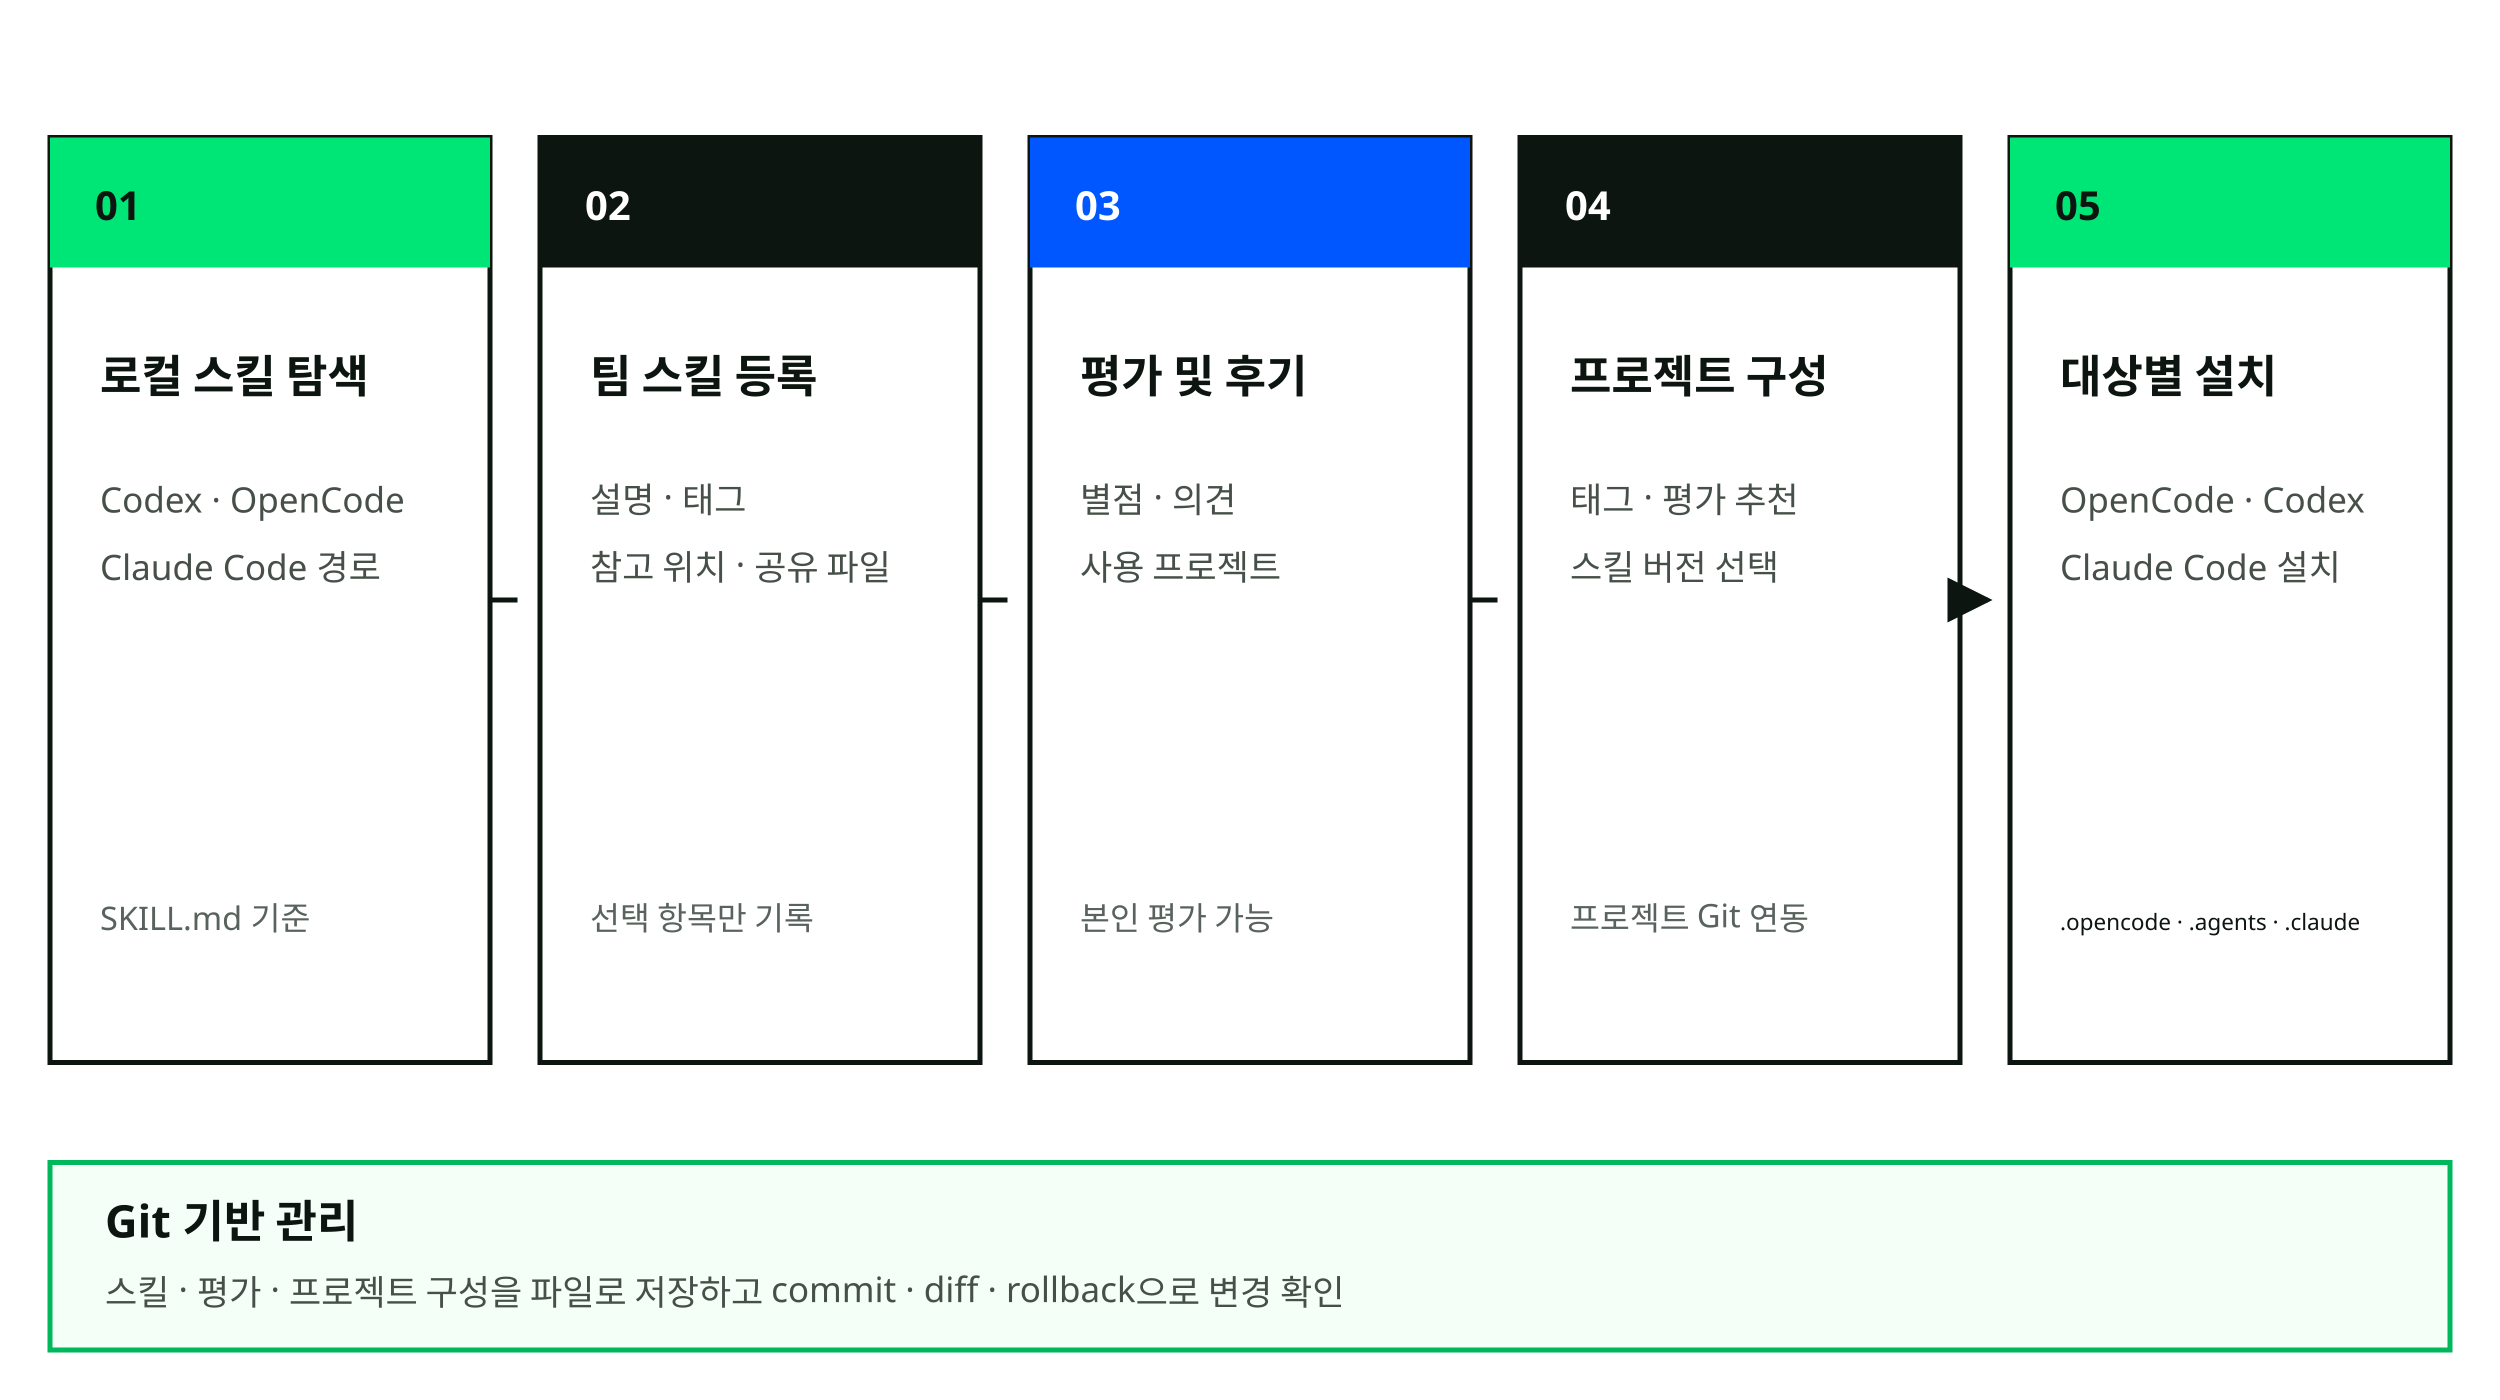
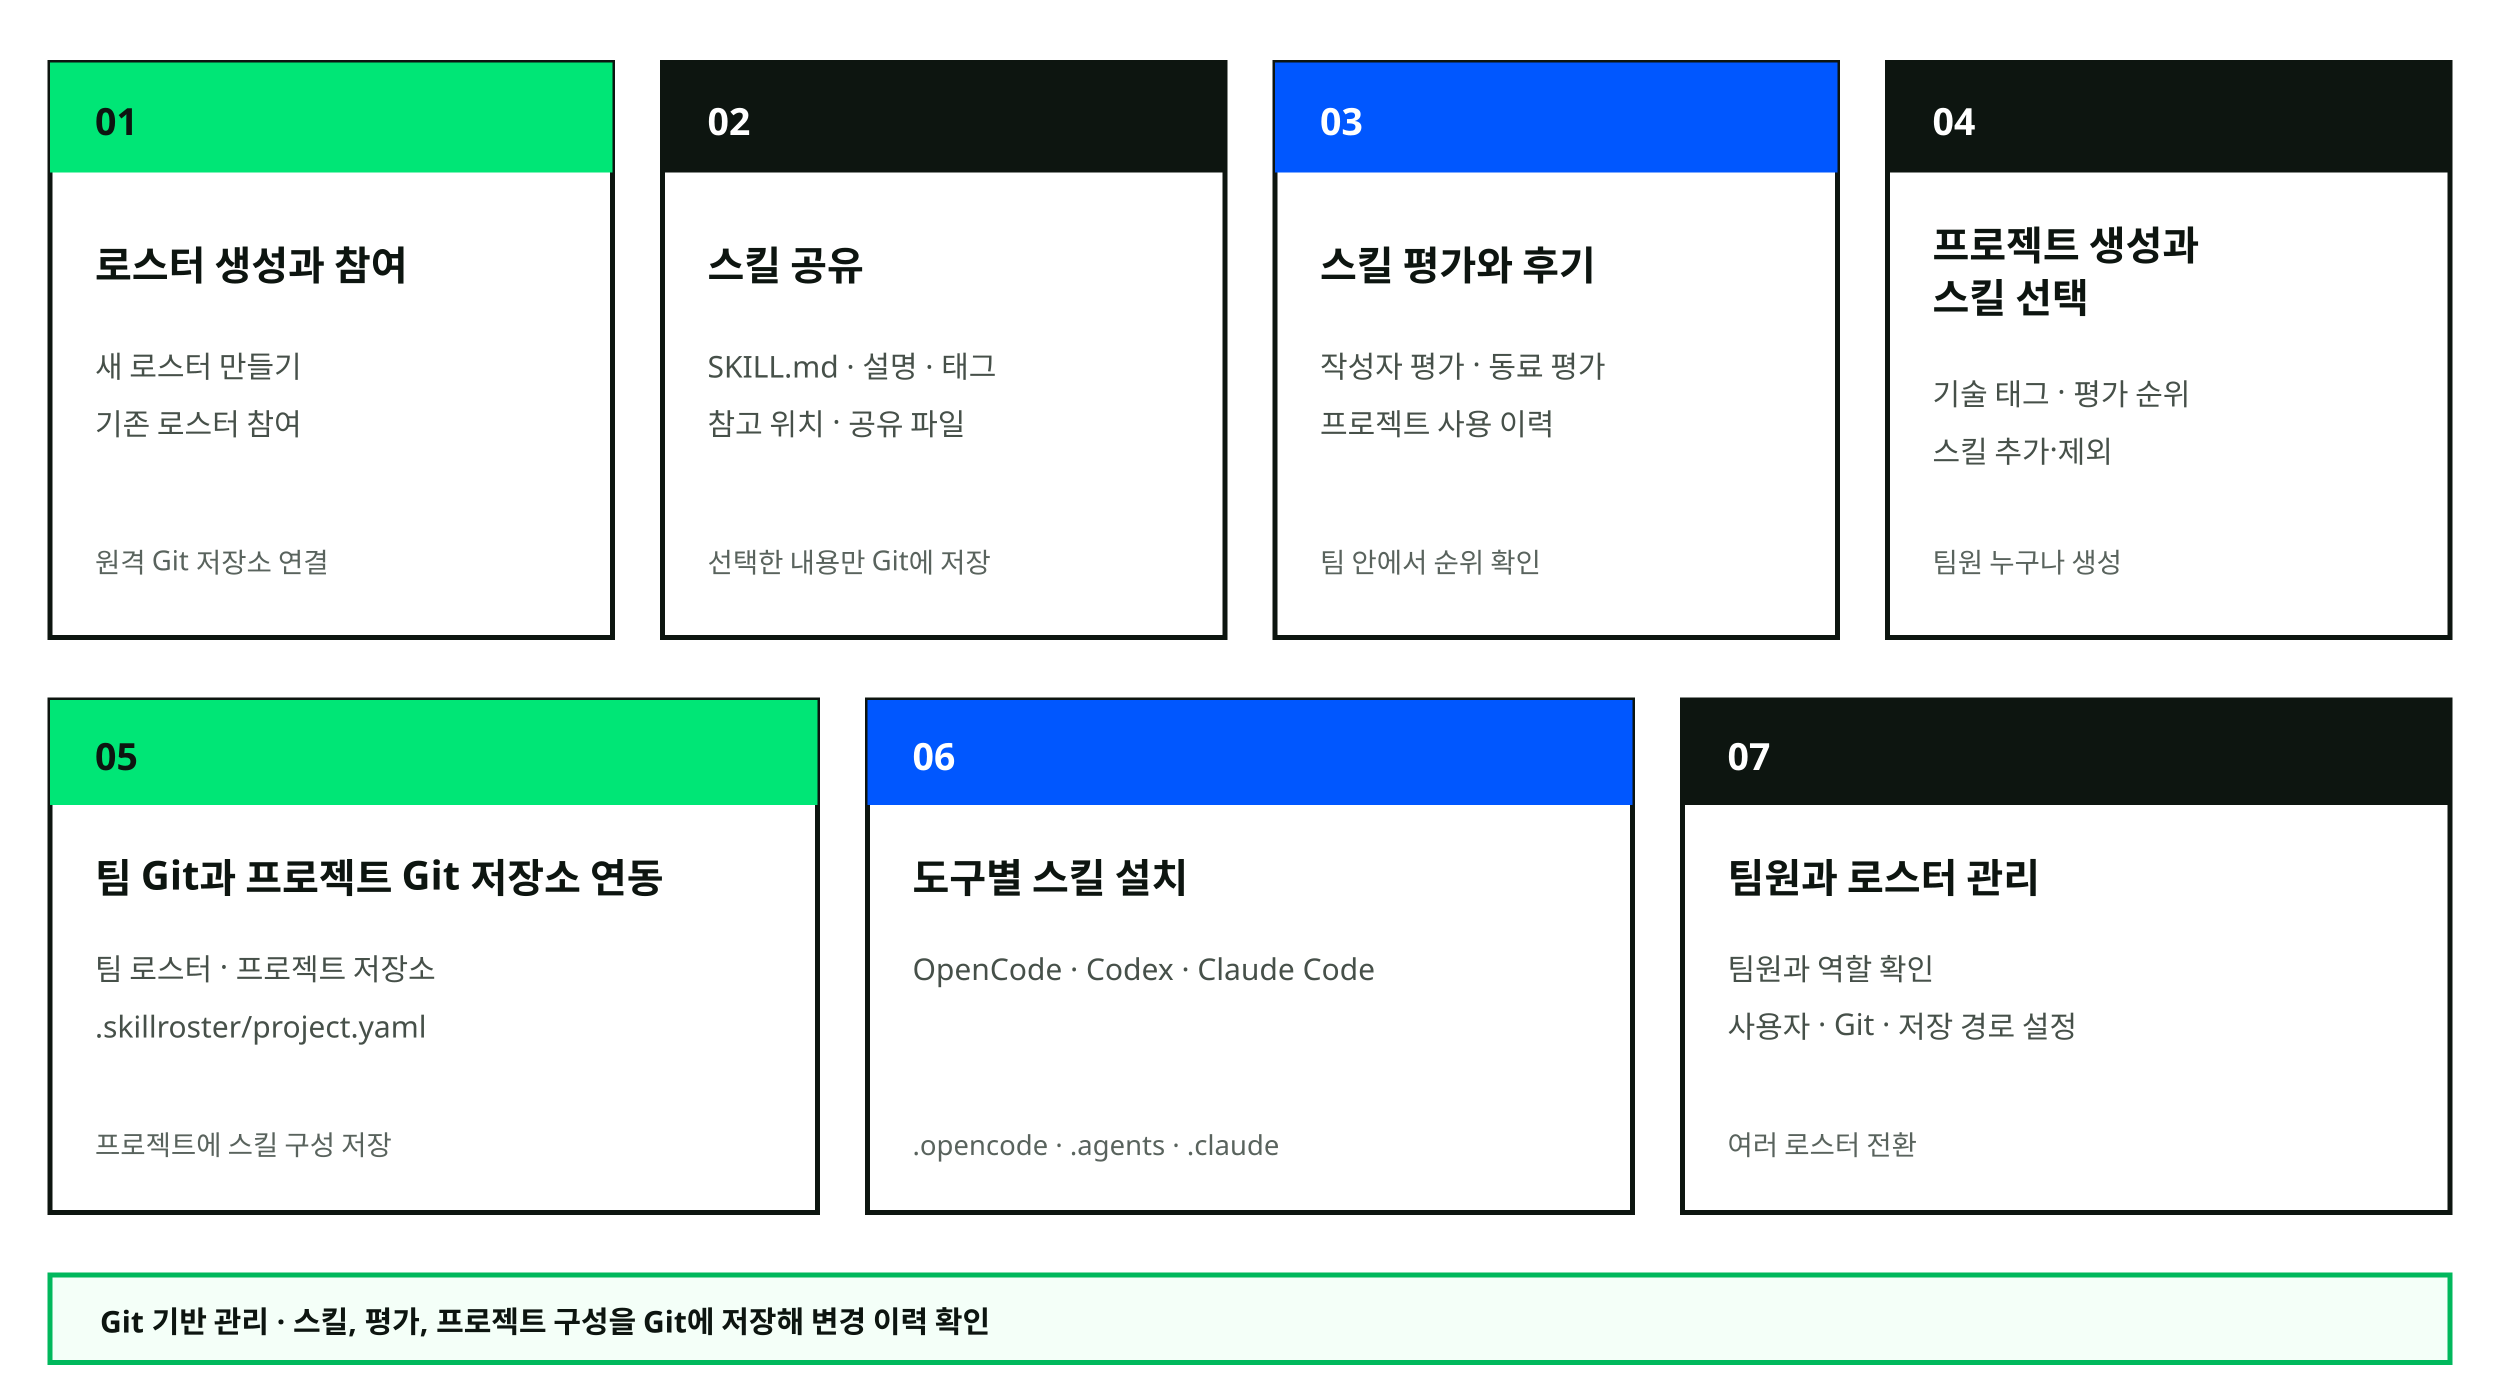
<svg xmlns="http://www.w3.org/2000/svg" width="1000" height="560" viewBox="0 0 1000 560">
  <defs>
-     <style>text{font-family:Pretendard,"Noto Sans KR","Malgun Gothic",sans-serif;fill:#0D1510}.num{font-size:16px;font-weight:800}.h{font-size:18px;font-weight:800}.b{font-size:14px;fill:#465049}.s{font-size:13px;fill:#59635D}</style>
-     <marker id="a" markerWidth="9" markerHeight="9" refX="8" refY="4.5" orient="auto">
-       <path d="M0 0L9 4.5 0 9Z" fill="#0D1510" />
-     </marker>
+     <style>text{font-family:Pretendard,"Noto Sans KR","Malgun Gothic",sans-serif;fill:#0D1510}.num{font-size:15px;font-weight:800}.h{font-size:16px;font-weight:800}.b{font-size:12px;fill:#465049}.s{font-size:11px;fill:#59635D}.w{fill:#fff}</style>
  </defs>
  <rect width="1000" height="560" fill="#fff" />
  <g>
-     <rect x="20" y="55" width="176" height="370" fill="#fff" stroke="#0D1510" stroke-width="2" />
-     <rect x="20" y="55" width="176" height="52" fill="#00E676" />
-     <text x="38" y="88" class="num">01</text>
-     <text x="40" y="157" class="h">로컬 스킬 탐색</text>
-     <text x="40" y="205" class="b">Codex · OpenCode</text>
-     <text x="40" y="232" class="b">Claude Code 경로</text>
-     <text x="40" y="372" class="s">SKILL.md 기준</text>
+     <rect x="20" y="25" width="225" height="230" fill="#fff" stroke="#0D1510" stroke-width="2" />
+     <rect x="20" y="25" width="225" height="44" fill="#00E676" />
+     <text x="38" y="54" class="num">01</text>
+     <text x="38" y="112" class="h">로스터 생성과 참여</text>
+     <text x="38" y="151" class="b">새 로스터 만들기</text>
+     <text x="38" y="174" class="b">기존 로스터 참여</text>
+     <text x="38" y="229" class="s">원격 Git 저장소 연결</text>
  </g>
  <g>
-     <rect x="216" y="55" width="176" height="370" fill="#fff" stroke="#0D1510" stroke-width="2" />
-     <rect x="216" y="55" width="176" height="52" fill="#0D1510" />
-     <text x="234" y="88" class="num" fill="#fff" style="fill:#fff">02</text>
-     <text x="236" y="157" class="h">팀 스킬 등록</text>
-     <text x="236" y="205" class="b">설명 · 태그</text>
-     <text x="236" y="232" class="b">참고 위치 · 공유 파일</text>
-     <text x="236" y="372" class="s">선택 항목만 기록</text>
+     <rect x="265" y="25" width="225" height="230" fill="#fff" stroke="#0D1510" stroke-width="2" />
+     <rect x="265" y="25" width="225" height="44" fill="#0D1510" />
+     <text x="283" y="54" class="num w">02</text>
+     <text x="283" y="112" class="h">스킬 공유</text>
+     <text x="283" y="151" class="b">SKILL.md · 설명 · 태그</text>
+     <text x="283" y="174" class="b">참고 위치 · 공유 파일</text>
+     <text x="283" y="229" class="s">선택한 내용만 Git에 저장</text>
  </g>
  <g>
-     <rect x="412" y="55" width="176" height="370" fill="#fff" stroke="#0D1510" stroke-width="2" />
-     <rect x="412" y="55" width="176" height="52" fill="#0057FF" />
-     <text x="430" y="88" class="num" fill="#fff" style="fill:#fff">03</text>
-     <text x="432" y="157" class="h">평가 및 후기</text>
-     <text x="432" y="205" class="b">별점 · 의견</text>
-     <text x="432" y="232" class="b">사용 프로젝트</text>
-     <text x="432" y="372" class="s">본인 평가 가능</text>
+     <rect x="510" y="25" width="225" height="230" fill="#fff" stroke="#0D1510" stroke-width="2" />
+     <rect x="510" y="25" width="225" height="44" fill="#0057FF" />
+     <text x="528" y="54" class="num w">03</text>
+     <text x="528" y="112" class="h">스킬 평가와 후기</text>
+     <text x="528" y="151" class="b">작성자 평가 · 동료 평가</text>
+     <text x="528" y="174" class="b">프로젝트 사용 이력</text>
+     <text x="528" y="229" class="s">팀 안에서 순위 확인</text>
  </g>
  <g>
-     <rect x="608" y="55" width="176" height="370" fill="#fff" stroke="#0D1510" stroke-width="2" />
-     <rect x="608" y="55" width="176" height="52" fill="#0D1510" />
-     <text x="626" y="88" class="num" fill="#fff" style="fill:#fff">04</text>
-     <text x="628" y="157" class="h">프로젝트 구성</text>
-     <text x="628" y="205" class="b">태그 · 평가 추천</text>
-     <text x="628" y="232" class="b">스킬 버전 선택</text>
-     <text x="628" y="372" class="s">프로젝트 Git 연동</text>
+     <rect x="755" y="25" width="225" height="230" fill="#fff" stroke="#0D1510" stroke-width="2" />
+     <rect x="755" y="25" width="225" height="44" fill="#0D1510" />
+     <text x="773" y="54" class="num w">04</text>
+     <text x="773" y="104" class="h">프로젝트 생성과</text>
+     <text x="773" y="125" class="h">스킬 선택</text>
+     <text x="773" y="162" class="b">기술 태그 · 평가 순위</text>
+     <text x="773" y="185" class="b">스킬 추가·제외</text>
+     <text x="773" y="229" class="s">팀원 누구나 생성</text>
  </g>
  <g>
-     <rect x="804" y="55" width="176" height="370" fill="#fff" stroke="#0D1510" stroke-width="2" />
-     <rect x="804" y="55" width="176" height="52" fill="#00E676" />
-     <text x="822" y="88" class="num">05</text>
-     <text x="824" y="157" class="h">대상별 설치</text>
-     <text x="824" y="205" class="b">OpenCode · Codex</text>
-     <text x="824" y="232" class="b">Claude Code 설치</text>
-     <text x="824" y="372" font-size="9">.opencode · .agents · .claude</text>
+     <rect x="20" y="280" width="307" height="205" fill="#fff" stroke="#0D1510" stroke-width="2" />
+     <rect x="20" y="280" width="307" height="42" fill="#00E676" />
+     <text x="38" y="308" class="num">05</text>
+     <text x="38" y="357" class="h">팀 Git과 프로젝트 Git 저장소 연동</text>
+     <text x="38" y="392" class="b">팀 로스터 · 프로젝트 저장소</text>
+     <text x="38" y="415" class="b">.skillroster/project.yaml</text>
+     <text x="38" y="462" class="s">프로젝트에 스킬 구성 저장</text>
  </g>
-   <path d="M196 240H207M392 240H403M588 240H599M784 240H795" stroke="#0D1510" stroke-width="2" marker-end="url(#a)" />
-   <rect x="20" y="465" width="960" height="75" fill="#F4FFF8" stroke="#00B85C" stroke-width="2" />
-   <text x="42" y="495" class="h">Git 기반 관리</text>
-   <text x="42" y="522" class="b">스킬 · 평가 · 프로젝트 구성을 파일로 저장하고 commit · diff · rollback으로 변경 확인</text>
+   <g>
+     <rect x="347" y="280" width="306" height="205" fill="#fff" stroke="#0D1510" stroke-width="2" />
+     <rect x="347" y="280" width="306" height="42" fill="#0057FF" />
+     <text x="365" y="308" class="num w">06</text>
+     <text x="365" y="357" class="h">도구별 스킬 설치</text>
+     <text x="365" y="392" class="b">OpenCode · Codex · Claude Code</text>
+     <text x="365" y="462" class="s">.opencode · .agents · .claude</text>
+   </g>
+   <g>
+     <rect x="673" y="280" width="307" height="205" fill="#fff" stroke="#0D1510" stroke-width="2" />
+     <rect x="673" y="280" width="307" height="42" fill="#0D1510" />
+     <text x="691" y="308" class="num w">07</text>
+     <text x="691" y="357" class="h">팀원과 로스터 관리</text>
+     <text x="691" y="392" class="b">팀원과 역할 확인</text>
+     <text x="691" y="415" class="b">사용자 · Git · 저장 경로 설정</text>
+     <text x="691" y="462" class="s">여러 로스터 전환</text>
+   </g>
+   <rect x="20" y="510" width="960" height="35" fill="#F4FFF8" stroke="#00B85C" stroke-width="2" />
+   <text x="40" y="533" font-size="12" font-weight="700">Git 기반 관리 · 스킬, 평가, 프로젝트 구성을 Git에 저장해 변경 이력 확인</text>
</svg>
